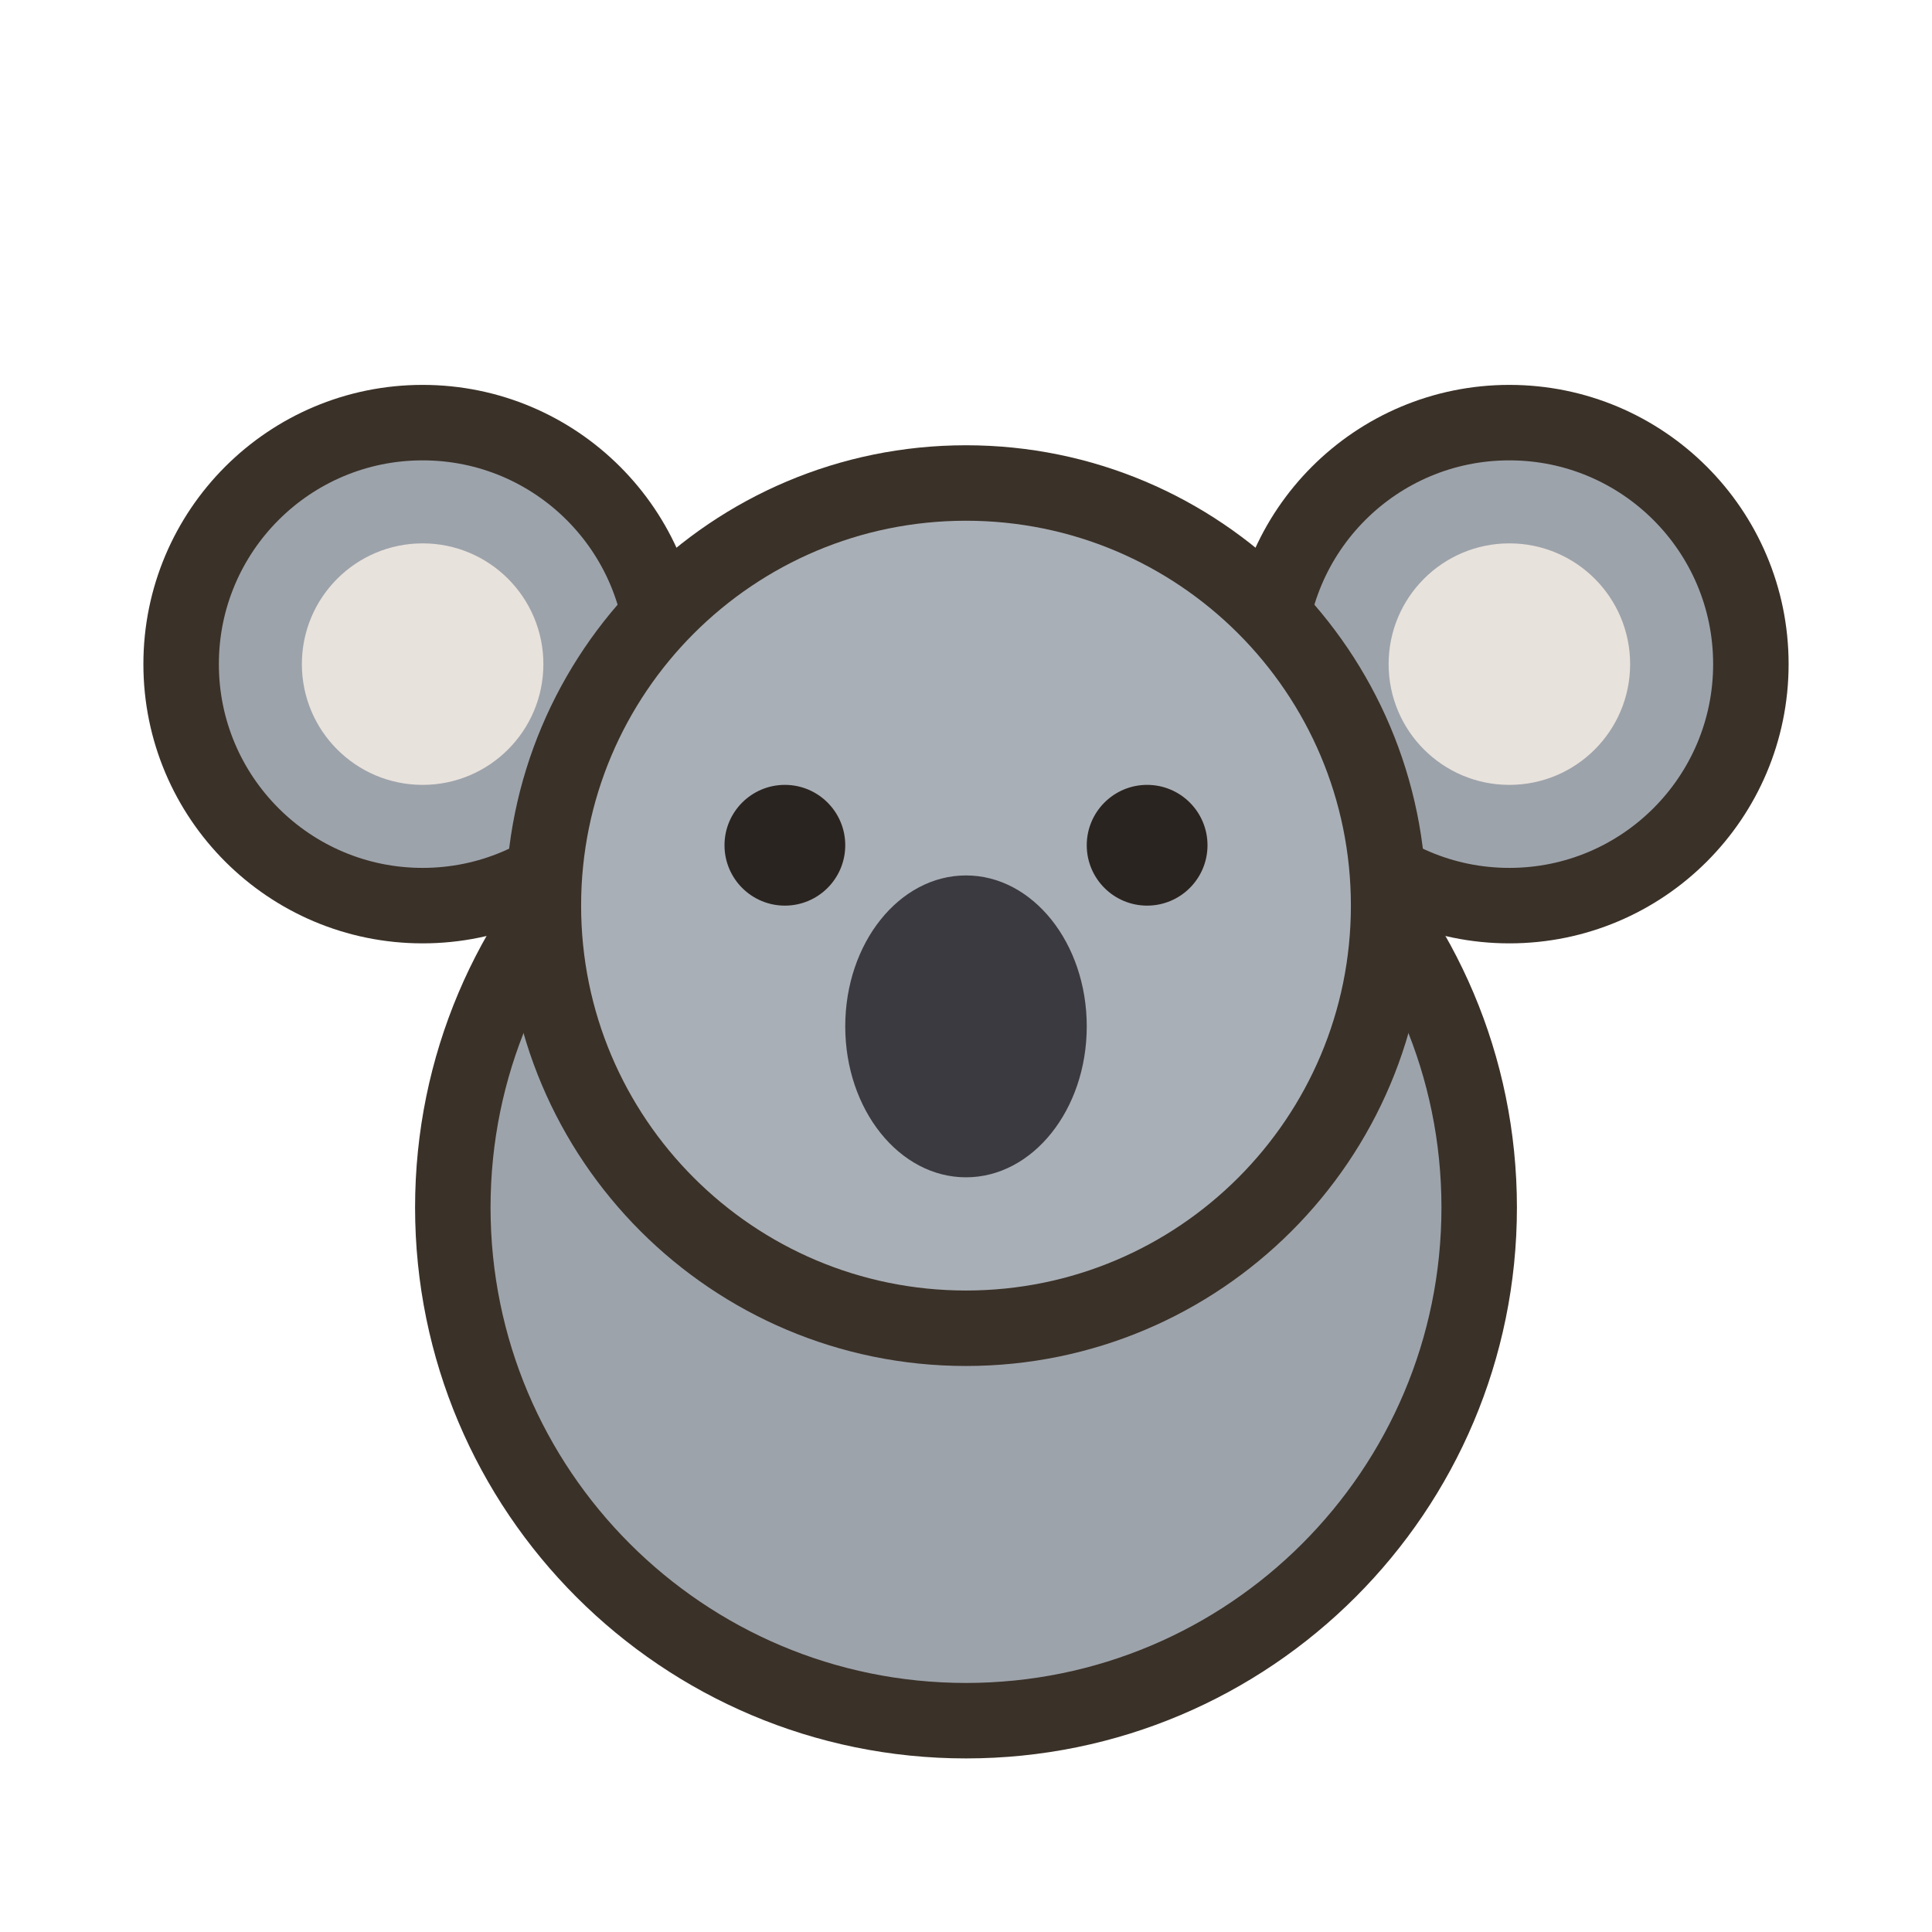
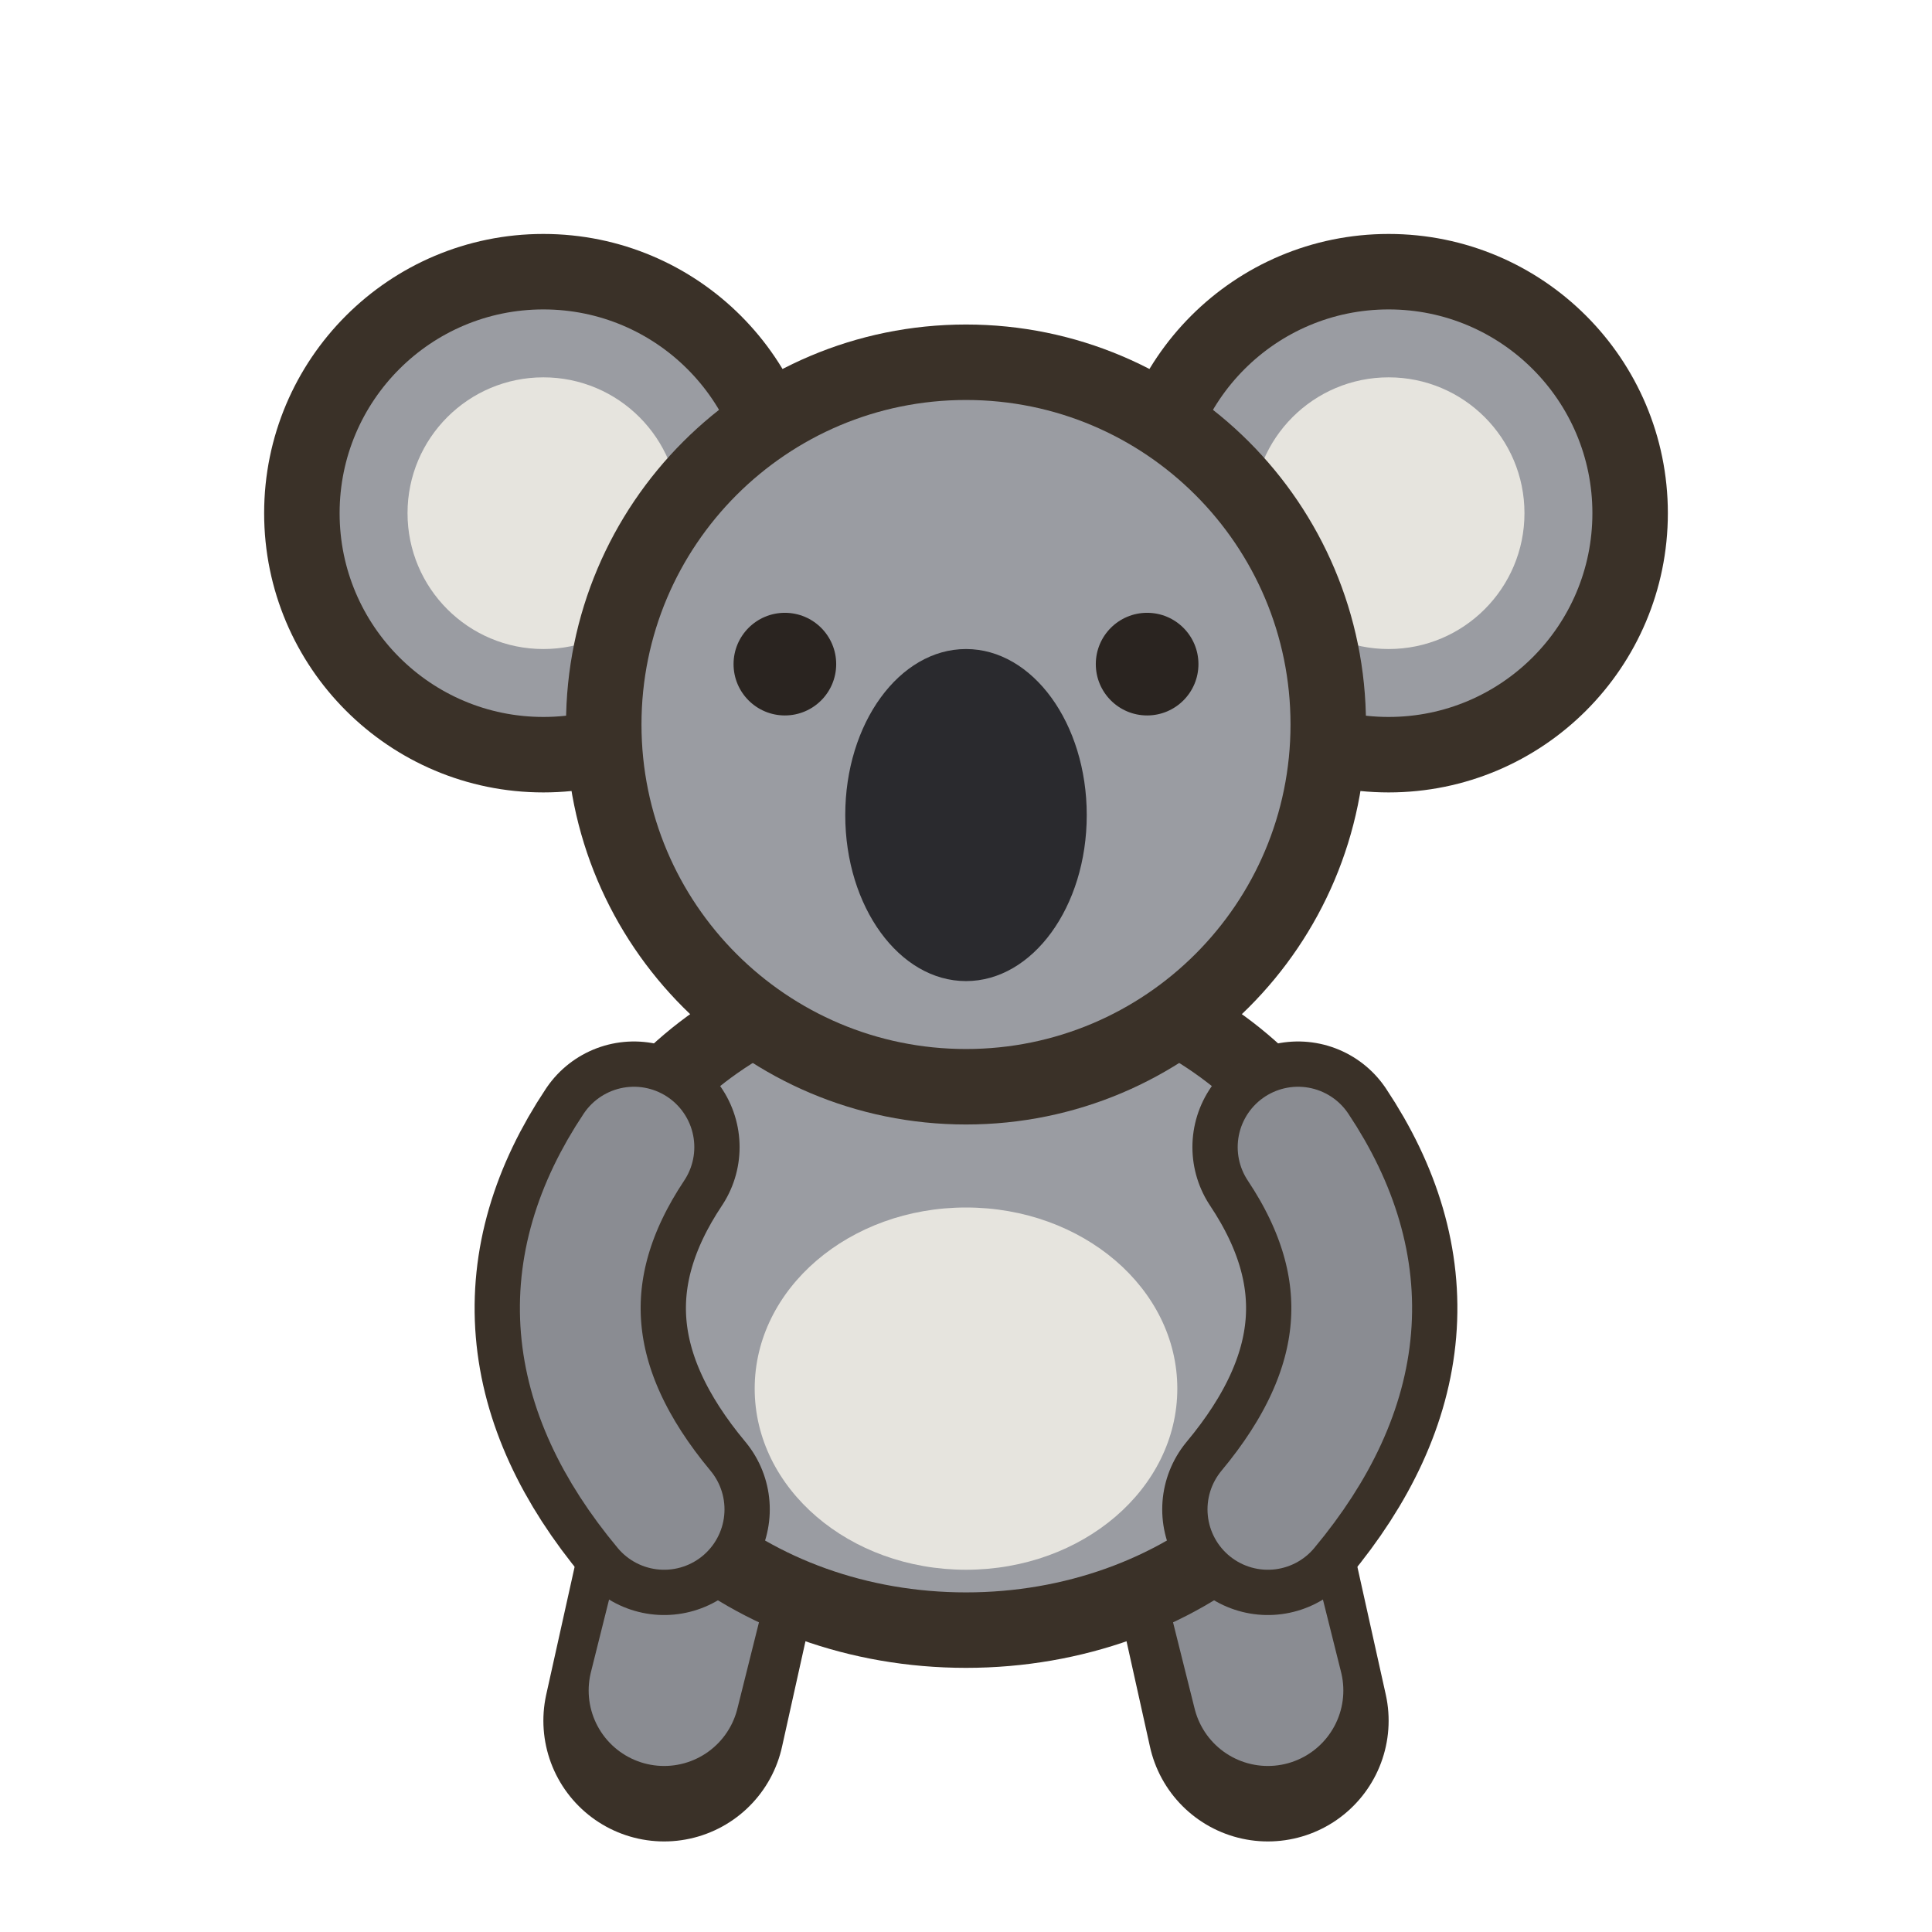
<svg xmlns="http://www.w3.org/2000/svg" width="64" height="64" viewBox="0 0 64 64">
-   <circle cx="32" cy="40" r="17" fill="#9da3ab" stroke="#3a3128" stroke-width="2.5" stroke-linejoin="round" stroke-linecap="round" />
-   <circle cx="14" cy="22" r="8" fill="#9da3ab" stroke="#3a3128" stroke-width="2.5" stroke-linejoin="round" stroke-linecap="round" />
-   <circle cx="50" cy="22" r="8" fill="#9da3ab" stroke="#3a3128" stroke-width="2.5" stroke-linejoin="round" stroke-linecap="round" />
-   <circle cx="14" cy="22" r="4" fill="#e8e2dc" />
-   <circle cx="50" cy="22" r="4" fill="#e8e2dc" />
-   <circle cx="32" cy="30" r="14" fill="#a9afb6" stroke="#3a3128" stroke-width="2.5" stroke-linejoin="round" stroke-linecap="round" />
-   <circle cx="26" cy="28" r="2" fill="#2a2420" />
-   <circle cx="38" cy="28" r="2" fill="#2a2420" />
-   <ellipse cx="32" cy="34" rx="4" ry="5" fill="#3a3a40" />
+   <path d="M24,48 L22,57" stroke="#3a3128" stroke-width="8" stroke-linecap="round" />
+   <path d="M24,48 L22,56" stroke="#8a8c92" stroke-width="5" stroke-linecap="round" />
+   <path d="M40,48 L42,57" stroke="#3a3128" stroke-width="8" stroke-linecap="round" />
+   <path d="M40,48 L42,56" stroke="#8a8c92" stroke-width="5" stroke-linecap="round" />
+   <ellipse cx="32" cy="43" rx="13" ry="11" fill="#9a9ca2" stroke="#3a3128" stroke-width="2.5" />
+   <ellipse cx="32" cy="46" rx="7" ry="6" fill="#e6e4de" />
+   <path d="M21,38 Q17,44 22,50" fill="none" stroke="#3a3128" stroke-width="7" stroke-linecap="round" />
+   <path d="M21,38 Q17,44 22,50" fill="none" stroke="#8a8c92" stroke-width="4" stroke-linecap="round" />
+   <path d="M43,38 Q47,44 42,50" fill="none" stroke="#3a3128" stroke-width="7" stroke-linecap="round" />
+   <path d="M43,38 Q47,44 42,50" fill="none" stroke="#8a8c92" stroke-width="4" stroke-linecap="round" />
+   <circle cx="18" cy="17" r="8" fill="#9a9ca2" stroke="#3a3128" stroke-width="2.5" />
+   <circle cx="18" cy="17" r="4.5" fill="#e6e4de" />
+   <circle cx="46" cy="17" r="8" fill="#9a9ca2" stroke="#3a3128" stroke-width="2.5" />
+   <circle cx="46" cy="17" r="4.5" fill="#e6e4de" />
+   <circle cx="32" cy="24" r="12" fill="#9a9ca2" stroke="#3a3128" stroke-width="2.5" />
+   <ellipse cx="32" cy="27" rx="4" ry="5.5" fill="#2a2a2e" />
+   <circle cx="26" cy="22" r="1.7" fill="#2a2420" />
+   <circle cx="38" cy="22" r="1.7" fill="#2a2420" />
</svg>
